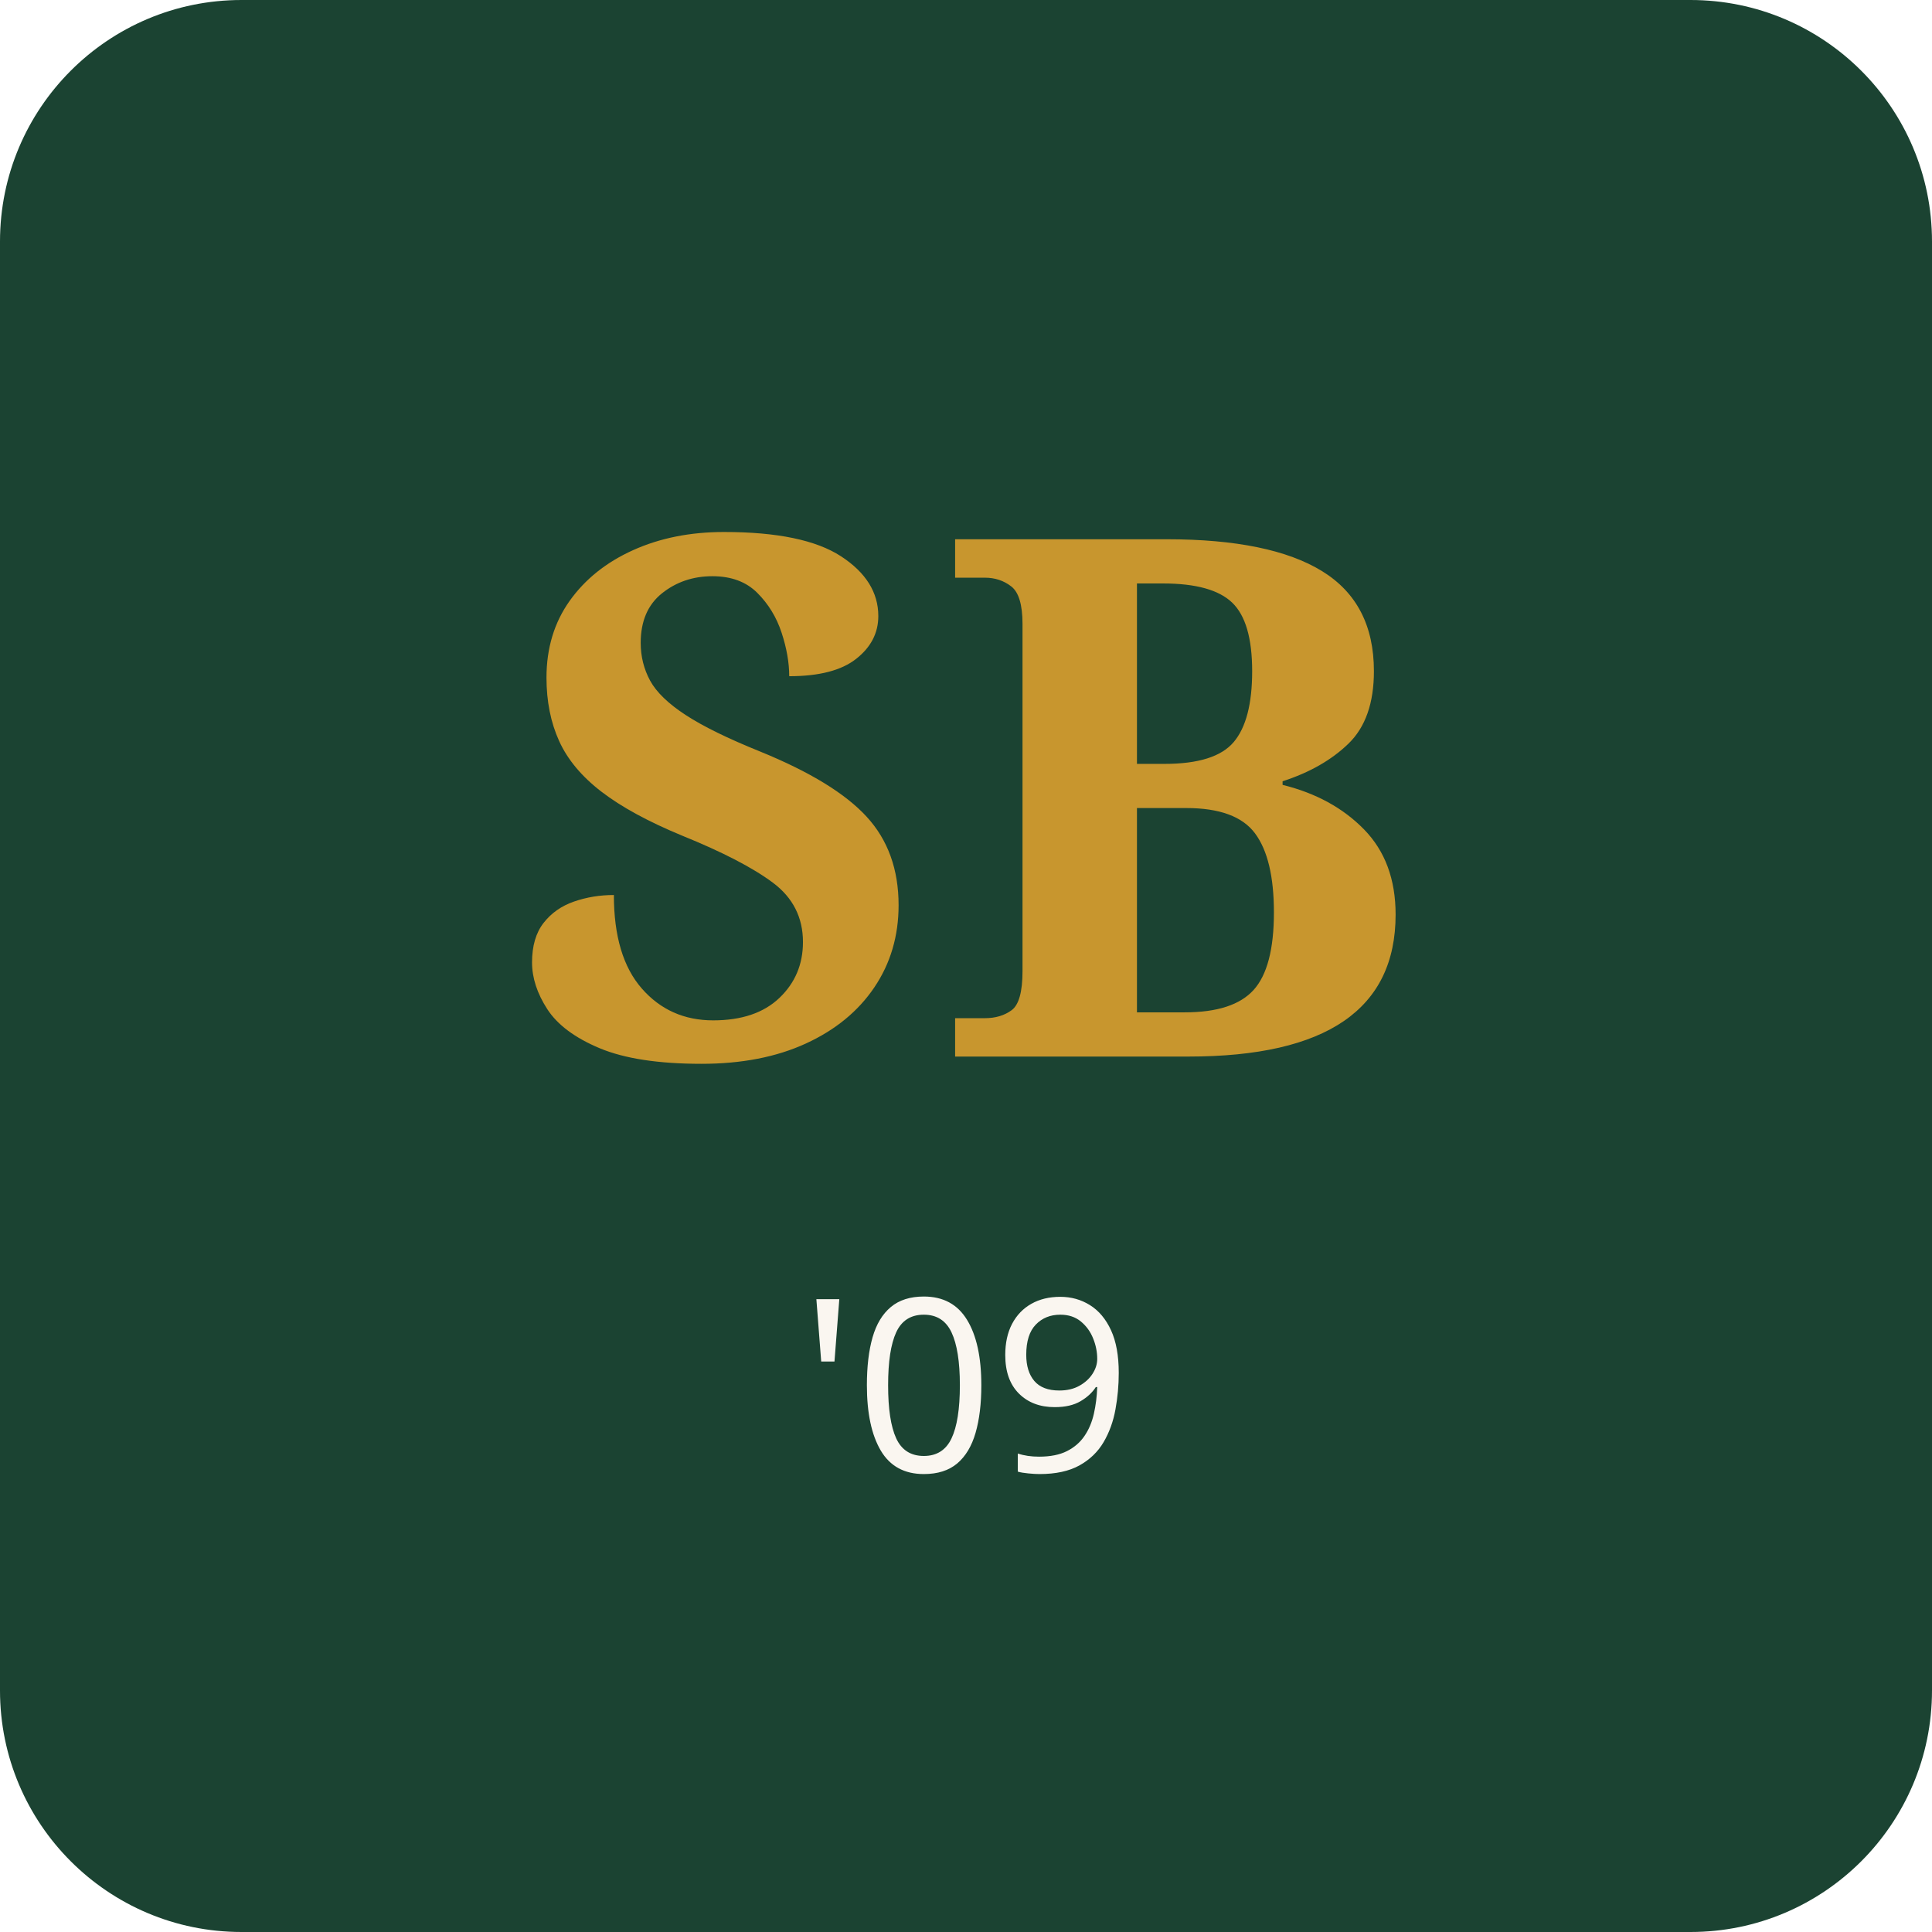
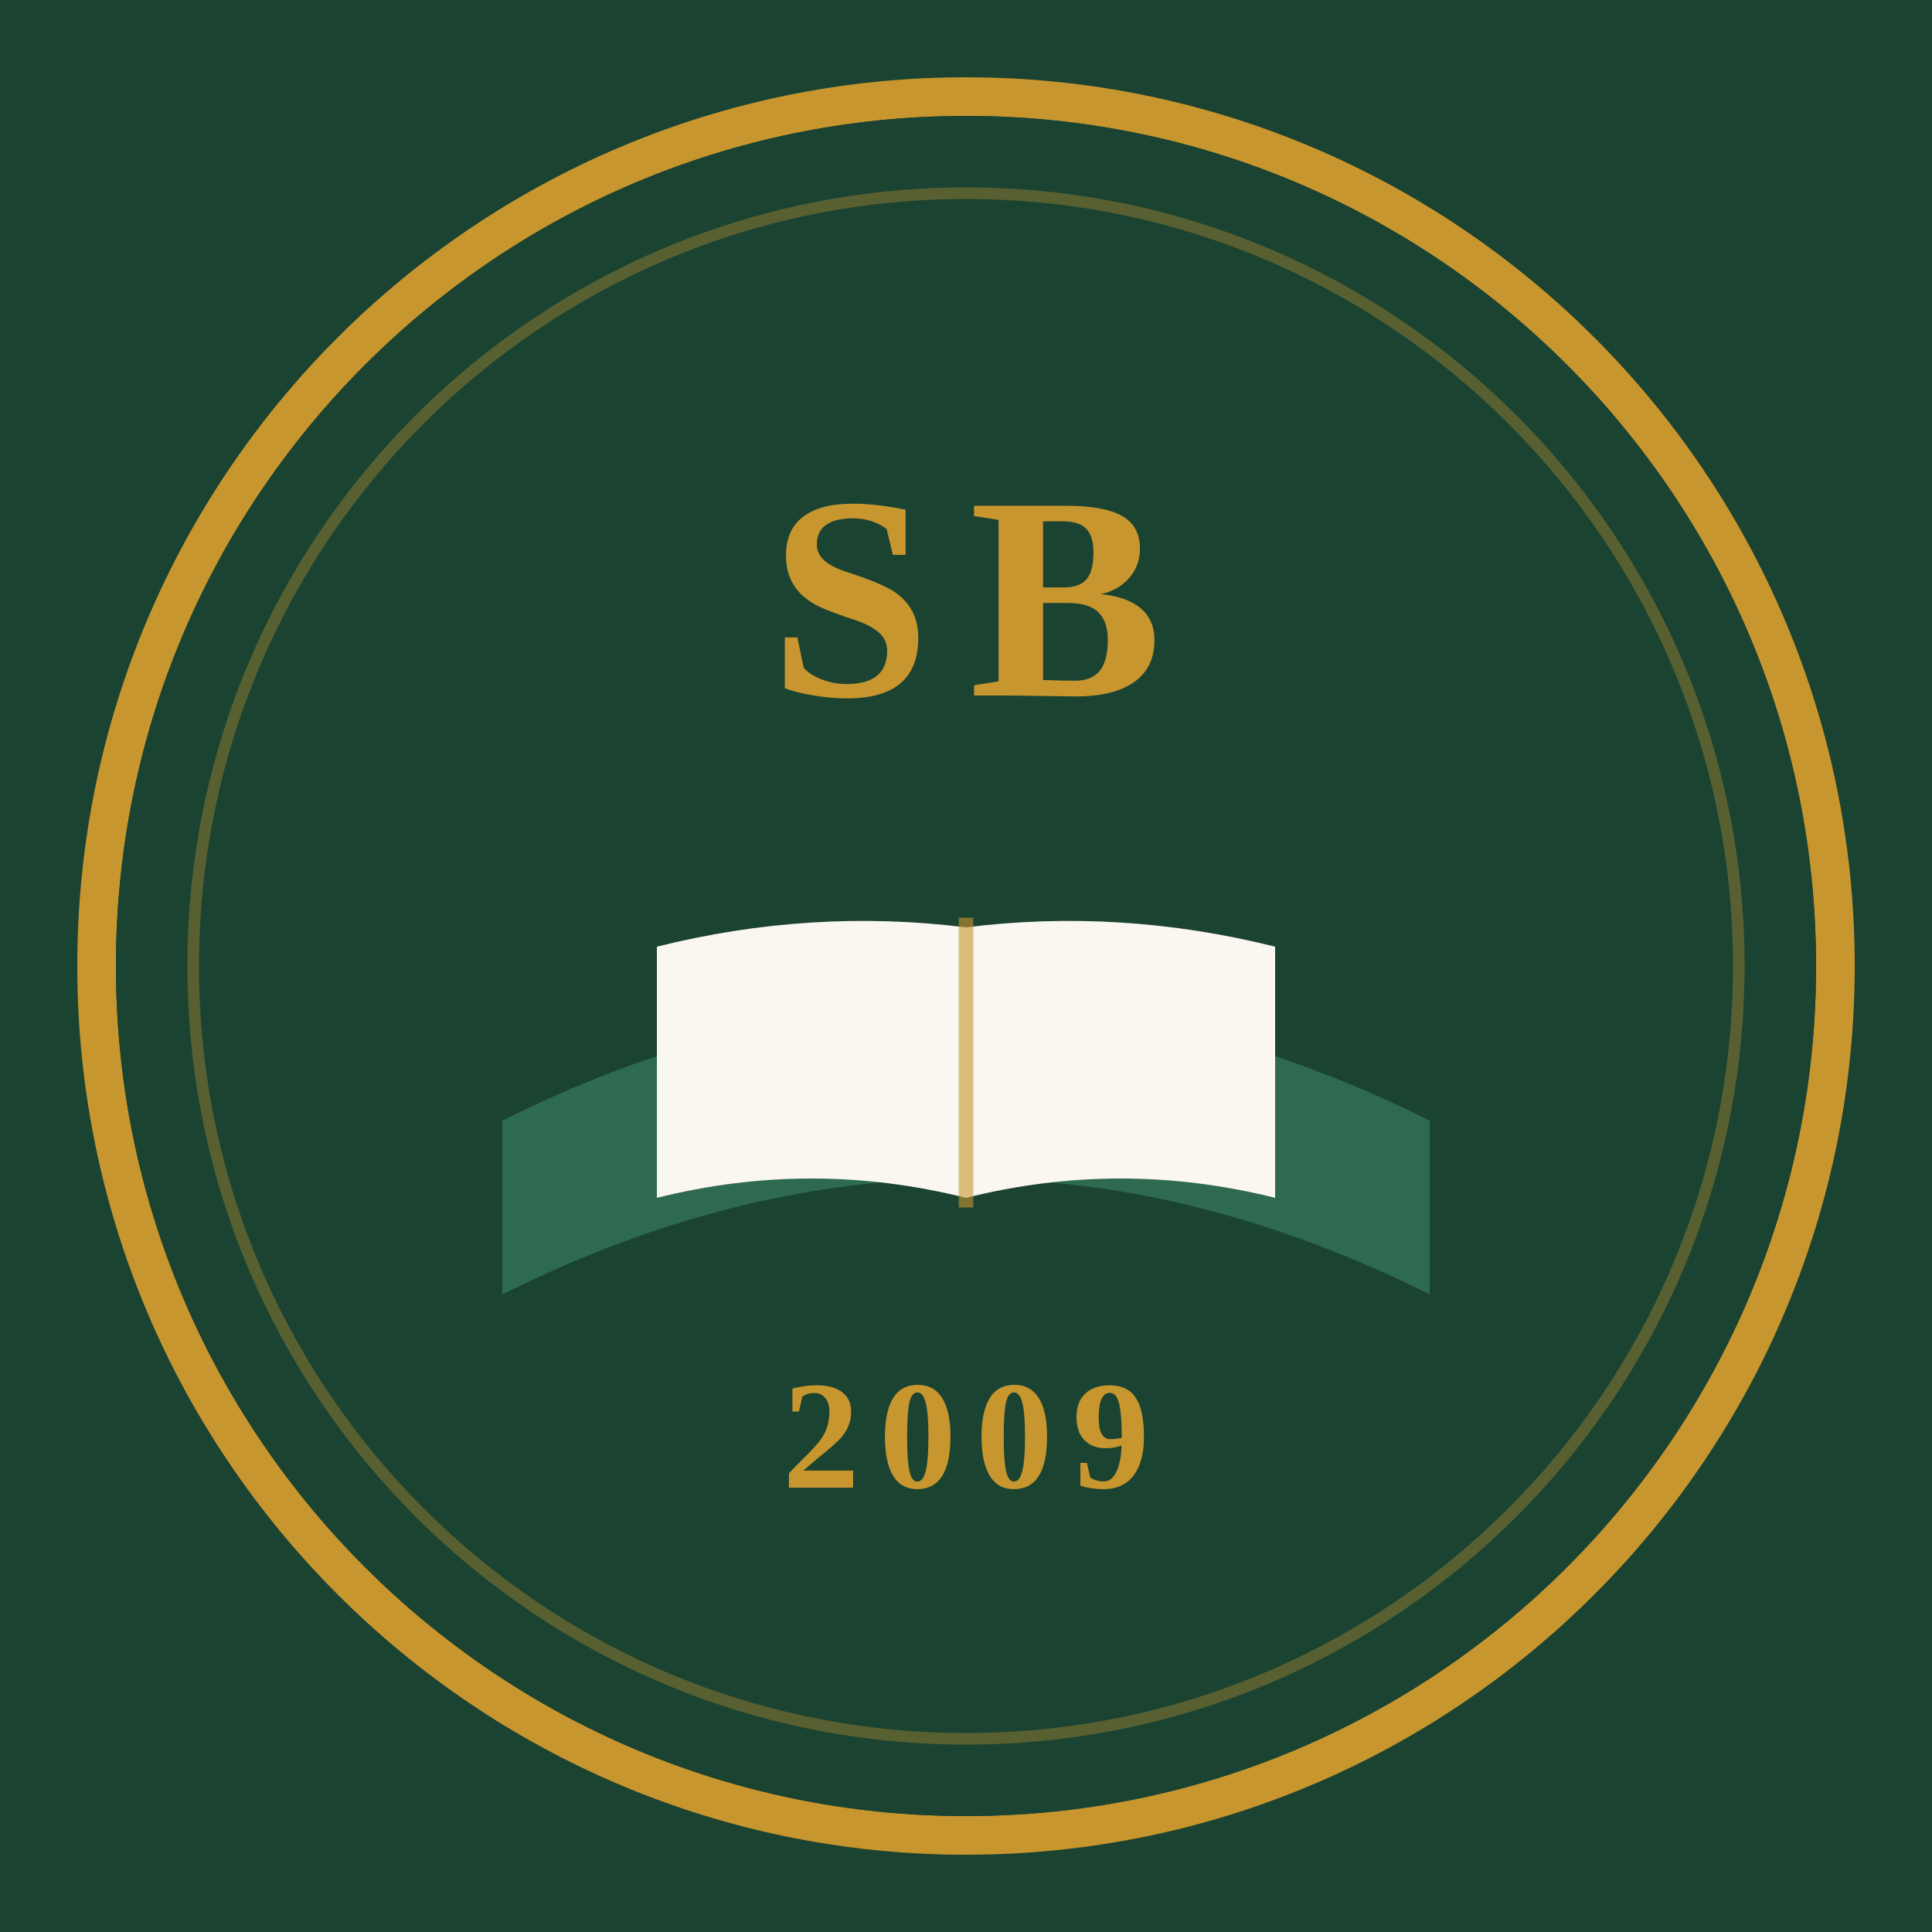
- <svg xmlns="http://www.w3.org/2000/svg" width="512" height="512" viewBox="0 0 512 512">
-   <rect width="512" height="512" rx="64" fill="#1B4332" />
-   <text x="256" y="280" text-anchor="middle" font-family="serif" font-weight="bold" font-size="192" fill="#C8962E">SB</text>
-   <text x="256" y="390" text-anchor="middle" font-family="sans-serif" font-size="64" fill="#FAF6F0">'09</text>
+ <svg xmlns="http://www.w3.org/2000/svg" width="512" height="512" viewBox="0 0 200 200">
+   <rect width="200" height="200" fill="#1B4332" />
+   <circle cx="100" cy="100" r="90" fill="none" stroke="#C8962E" stroke-width="4" />
+   <circle cx="100" cy="100" r="88" fill="#1B4332" />
+   <circle cx="100" cy="100" r="80" fill="none" stroke="#C8962E" stroke-width="1.2" opacity="0.35" />
+   <path d="M 52,116 Q 100,92 148,116 L 148,134 Q 100,110 52,134 Z" fill="#2D6A4F" />
+   <path d="M 100,96 L 100,124 Q 84,120 68,124 L 68,98 Q 84,94 100,96 Z" fill="#FAF6F0" />
+   <path d="M 100,96 L 100,124 Q 116,120 132,124 L 132,98 Q 116,94 100,96 Z" fill="#FAF6F0" />
+   <line x1="100" y1="95" x2="100" y2="125" stroke="#C8962E" stroke-width="1.5" opacity="0.6" />
+   <text x="100" y="72" text-anchor="middle" font-family="Georgia, 'Times New Roman', serif" font-weight="bold" font-size="30" fill="#C8962E" letter-spacing="4">SB</text>
+   <text x="100" y="154" text-anchor="middle" font-family="Georgia, 'Times New Roman', serif" font-weight="bold" font-size="16" fill="#C8962E" letter-spacing="2">2009</text>
</svg>
